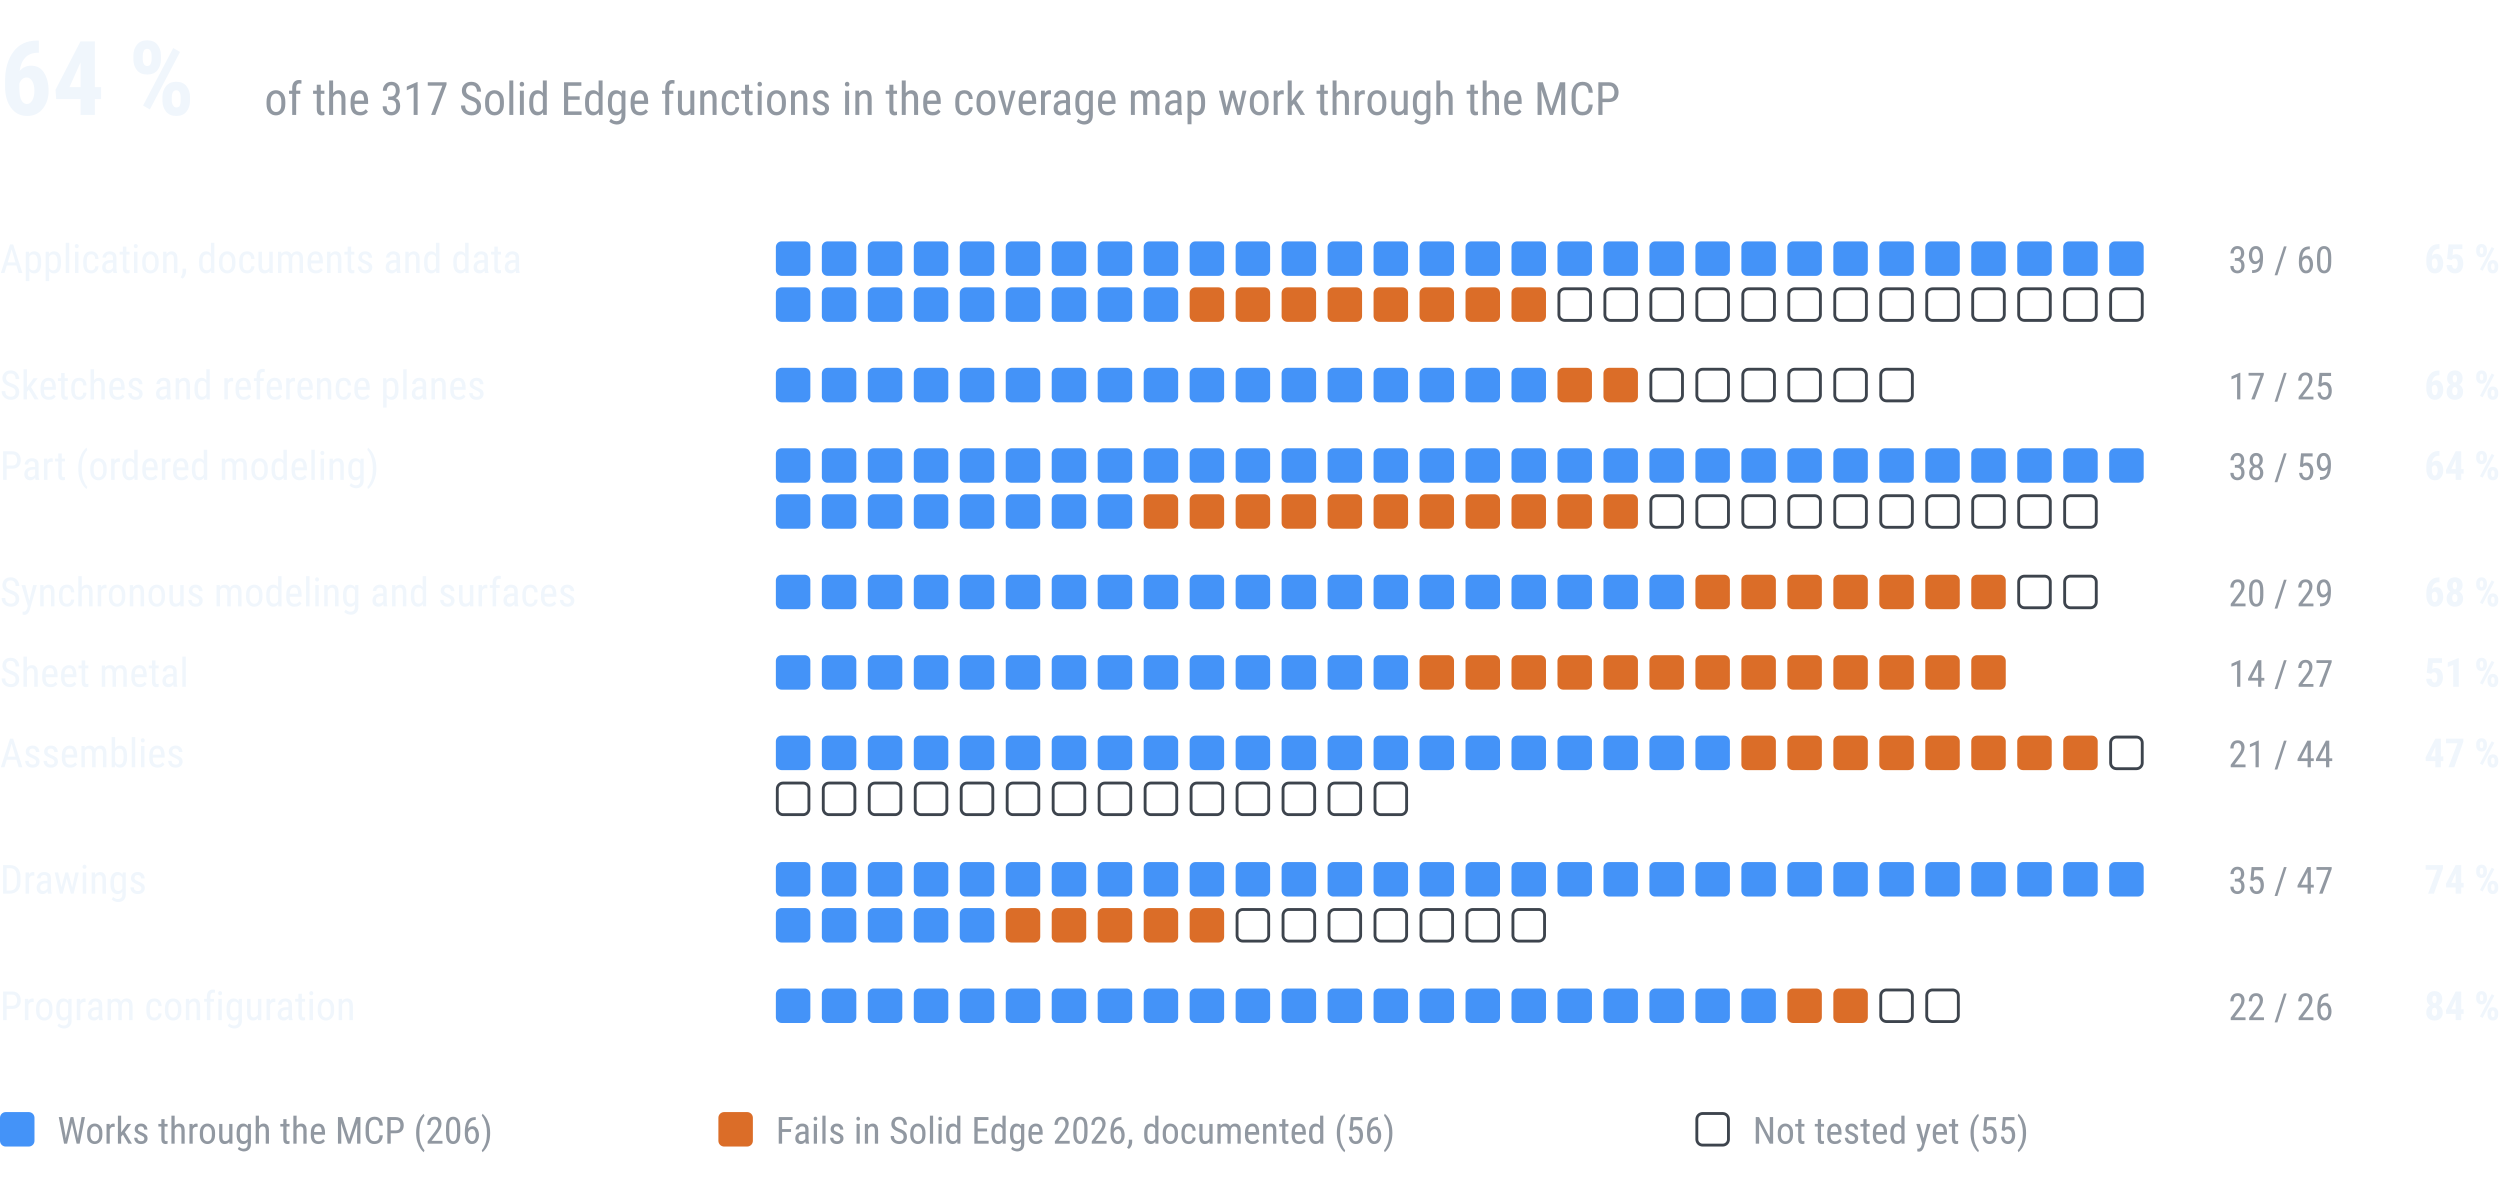
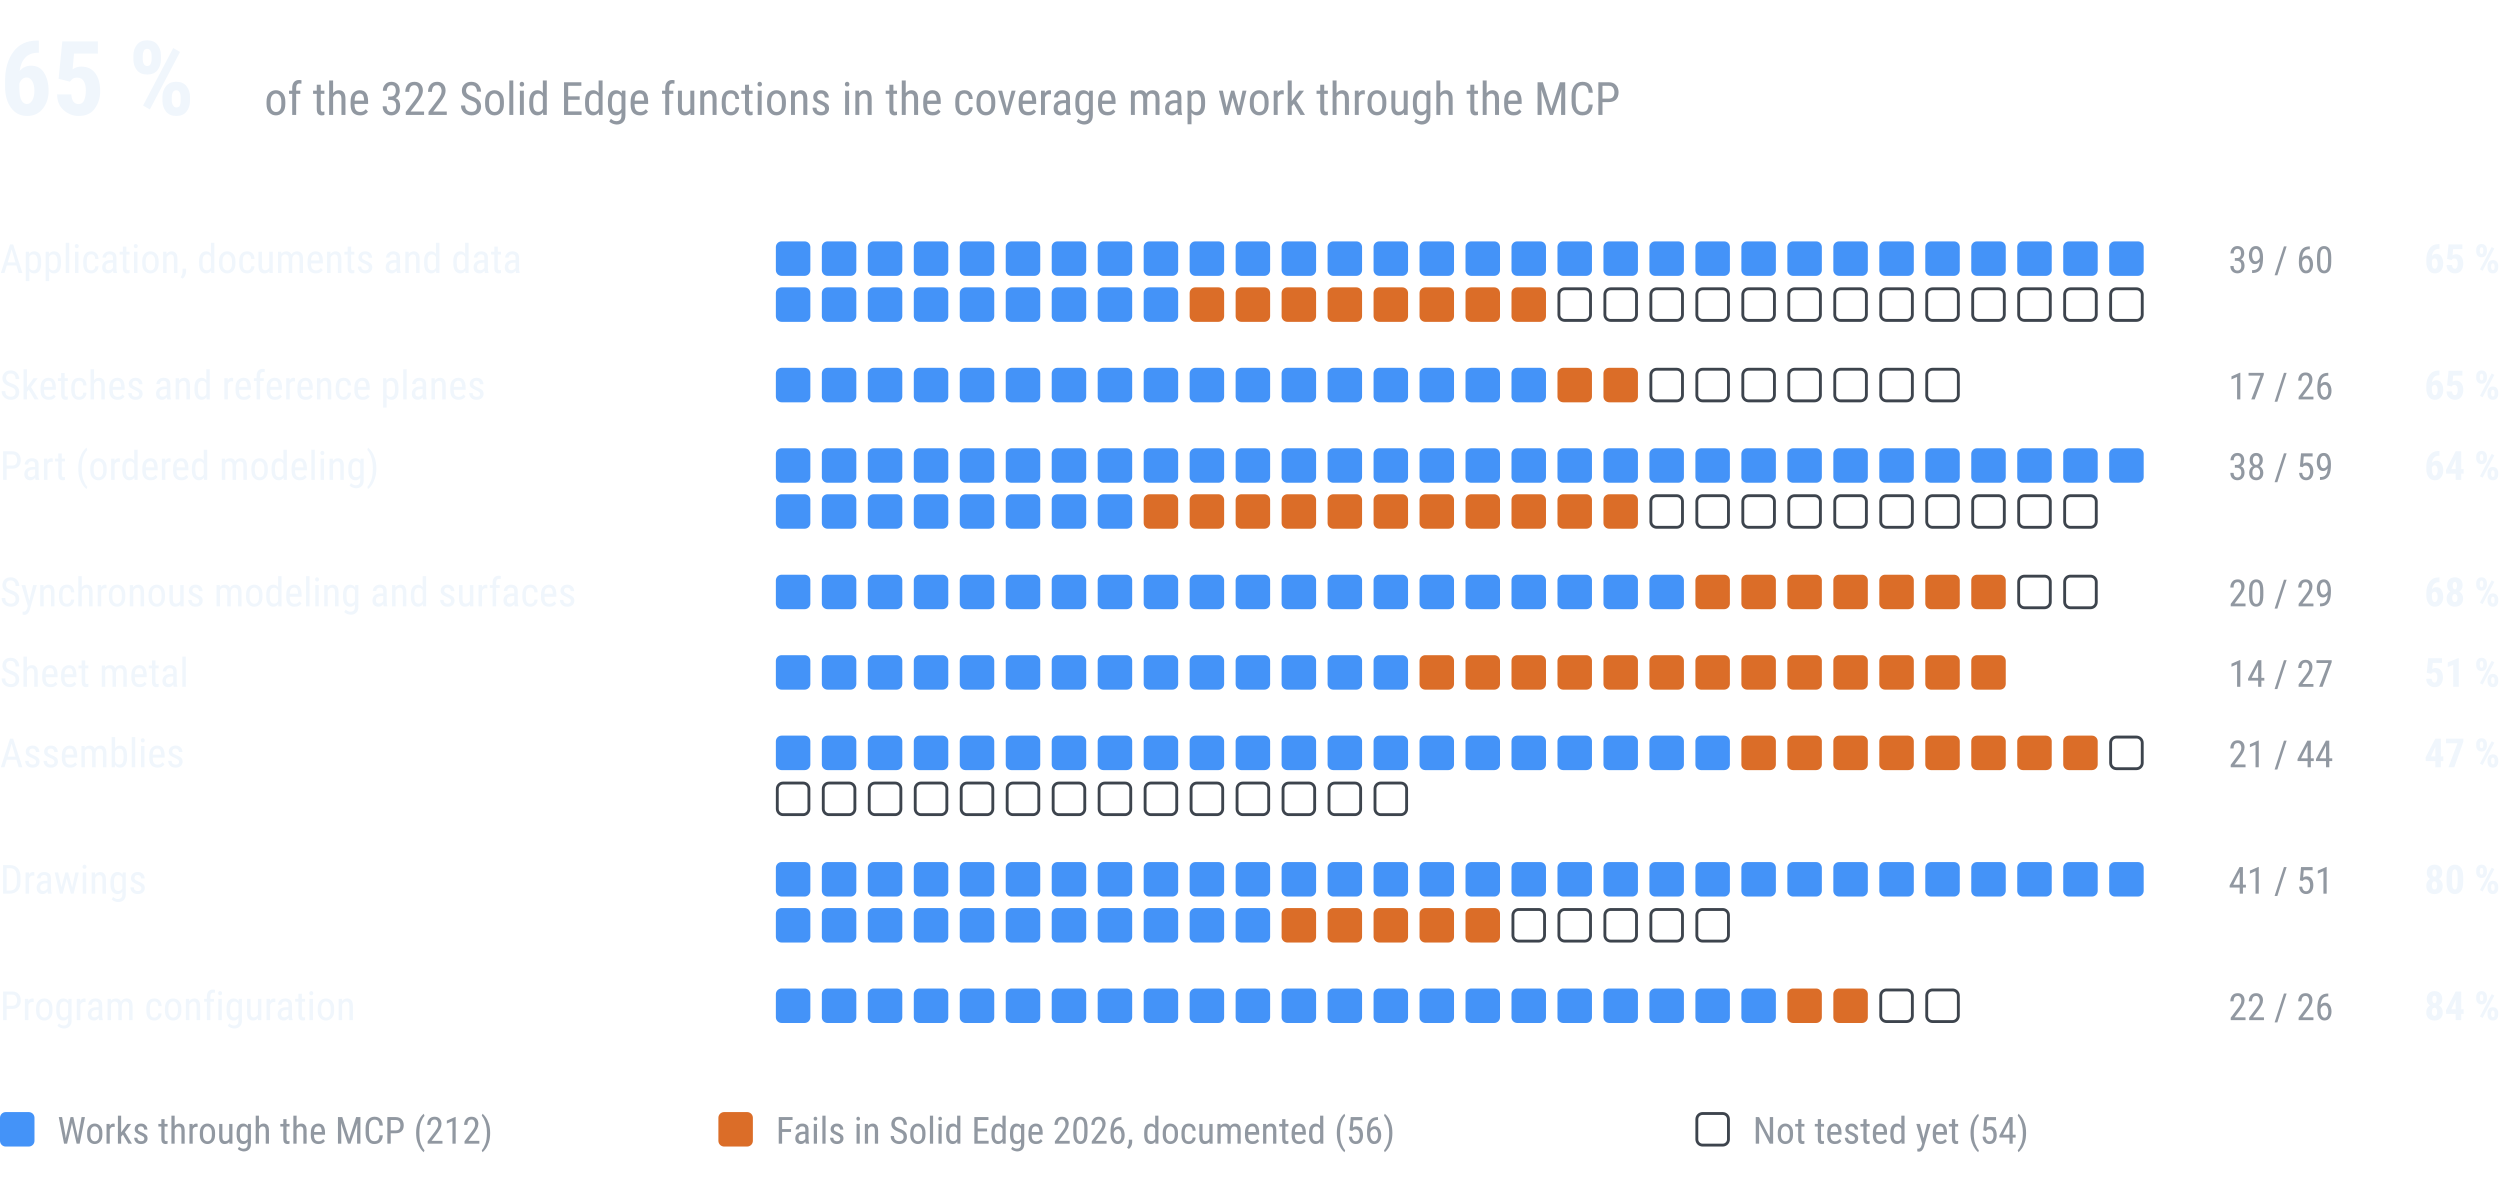
<svg xmlns="http://www.w3.org/2000/svg" width="870" height="410" viewBox="0 0 870 410" role="img" aria-labelledby="title desc">
  <g font-family="Bahnschrift, 'DIN Alternate', 'DIN 1451', D-DIN, Barlow, 'Roboto Condensed', 'Arial Narrow', sans-serif">
-     <text x="0" y="40" font-size="36" font-weight="600" fill="#f0f6fc">64 %</text>
-     <text x="92" y="40" font-size="16" fill="#9198a1">of the 317 Solid Edge functions in the coverage map work through the MCP</text>
+     <text x="0" y="40" font-size="36" font-weight="600" fill="#f0f6fc">65 %</text>
+     <text x="92" y="40" font-size="16" fill="#9198a1">of the 322 Solid Edge functions in the coverage map work through the MCP</text>
    <text x="0" y="95" font-size="14" fill="#f0f6fc">Application, documents and data</text>
    <rect x="270" y="84" width="12" height="12" rx="2" fill="#4493f8" />
    <rect x="286" y="84" width="12" height="12" rx="2" fill="#4493f8" />
    <rect x="302" y="84" width="12" height="12" rx="2" fill="#4493f8" />
    <rect x="318" y="84" width="12" height="12" rx="2" fill="#4493f8" />
    <rect x="334" y="84" width="12" height="12" rx="2" fill="#4493f8" />
    <rect x="350" y="84" width="12" height="12" rx="2" fill="#4493f8" />
    <rect x="366" y="84" width="12" height="12" rx="2" fill="#4493f8" />
    <rect x="382" y="84" width="12" height="12" rx="2" fill="#4493f8" />
    <rect x="398" y="84" width="12" height="12" rx="2" fill="#4493f8" />
    <rect x="414" y="84" width="12" height="12" rx="2" fill="#4493f8" />
    <rect x="430" y="84" width="12" height="12" rx="2" fill="#4493f8" />
    <rect x="446" y="84" width="12" height="12" rx="2" fill="#4493f8" />
    <rect x="462" y="84" width="12" height="12" rx="2" fill="#4493f8" />
    <rect x="478" y="84" width="12" height="12" rx="2" fill="#4493f8" />
    <rect x="494" y="84" width="12" height="12" rx="2" fill="#4493f8" />
    <rect x="510" y="84" width="12" height="12" rx="2" fill="#4493f8" />
    <rect x="526" y="84" width="12" height="12" rx="2" fill="#4493f8" />
    <rect x="542" y="84" width="12" height="12" rx="2" fill="#4493f8" />
    <rect x="558" y="84" width="12" height="12" rx="2" fill="#4493f8" />
    <rect x="574" y="84" width="12" height="12" rx="2" fill="#4493f8" />
    <rect x="590" y="84" width="12" height="12" rx="2" fill="#4493f8" />
    <rect x="606" y="84" width="12" height="12" rx="2" fill="#4493f8" />
    <rect x="622" y="84" width="12" height="12" rx="2" fill="#4493f8" />
    <rect x="638" y="84" width="12" height="12" rx="2" fill="#4493f8" />
    <rect x="654" y="84" width="12" height="12" rx="2" fill="#4493f8" />
    <rect x="670" y="84" width="12" height="12" rx="2" fill="#4493f8" />
    <rect x="686" y="84" width="12" height="12" rx="2" fill="#4493f8" />
    <rect x="702" y="84" width="12" height="12" rx="2" fill="#4493f8" />
    <rect x="718" y="84" width="12" height="12" rx="2" fill="#4493f8" />
    <rect x="734" y="84" width="12" height="12" rx="2" fill="#4493f8" />
    <rect x="270" y="100" width="12" height="12" rx="2" fill="#4493f8" />
    <rect x="286" y="100" width="12" height="12" rx="2" fill="#4493f8" />
    <rect x="302" y="100" width="12" height="12" rx="2" fill="#4493f8" />
    <rect x="318" y="100" width="12" height="12" rx="2" fill="#4493f8" />
    <rect x="334" y="100" width="12" height="12" rx="2" fill="#4493f8" />
    <rect x="350" y="100" width="12" height="12" rx="2" fill="#4493f8" />
    <rect x="366" y="100" width="12" height="12" rx="2" fill="#4493f8" />
    <rect x="382" y="100" width="12" height="12" rx="2" fill="#4493f8" />
    <rect x="398" y="100" width="12" height="12" rx="2" fill="#4493f8" />
    <rect x="414" y="100" width="12" height="12" rx="2" fill="#db6d28" />
    <rect x="430" y="100" width="12" height="12" rx="2" fill="#db6d28" />
    <rect x="446" y="100" width="12" height="12" rx="2" fill="#db6d28" />
    <rect x="462" y="100" width="12" height="12" rx="2" fill="#db6d28" />
    <rect x="478" y="100" width="12" height="12" rx="2" fill="#db6d28" />
    <rect x="494" y="100" width="12" height="12" rx="2" fill="#db6d28" />
    <rect x="510" y="100" width="12" height="12" rx="2" fill="#db6d28" />
    <rect x="526" y="100" width="12" height="12" rx="2" fill="#db6d28" />
    <rect x="542.5" y="100.5" width="11" height="11" rx="2" fill="none" stroke="#3d444d" />
    <rect x="558.5" y="100.5" width="11" height="11" rx="2" fill="none" stroke="#3d444d" />
    <rect x="574.5" y="100.5" width="11" height="11" rx="2" fill="none" stroke="#3d444d" />
    <rect x="590.5" y="100.5" width="11" height="11" rx="2" fill="none" stroke="#3d444d" />
    <rect x="606.5" y="100.5" width="11" height="11" rx="2" fill="none" stroke="#3d444d" />
    <rect x="622.5" y="100.5" width="11" height="11" rx="2" fill="none" stroke="#3d444d" />
    <rect x="638.5" y="100.5" width="11" height="11" rx="2" fill="none" stroke="#3d444d" />
    <rect x="654.5" y="100.5" width="11" height="11" rx="2" fill="none" stroke="#3d444d" />
    <rect x="670.5" y="100.5" width="11" height="11" rx="2" fill="none" stroke="#3d444d" />
    <rect x="686.5" y="100.5" width="11" height="11" rx="2" fill="none" stroke="#3d444d" />
    <rect x="702.5" y="100.5" width="11" height="11" rx="2" fill="none" stroke="#3d444d" />
    <rect x="718.5" y="100.5" width="11" height="11" rx="2" fill="none" stroke="#3d444d" />
    <rect x="734.5" y="100.5" width="11" height="11" rx="2" fill="none" stroke="#3d444d" />
    <text x="812" y="95" font-size="13" text-anchor="end" fill="#9198a1">39 / 60</text>
    <text x="870" y="95" font-size="14" font-weight="600" text-anchor="end" fill="#f0f6fc">65 %</text>
    <text x="0" y="139" font-size="14" fill="#f0f6fc">Sketches and reference planes</text>
    <rect x="270" y="128" width="12" height="12" rx="2" fill="#4493f8" />
    <rect x="286" y="128" width="12" height="12" rx="2" fill="#4493f8" />
    <rect x="302" y="128" width="12" height="12" rx="2" fill="#4493f8" />
    <rect x="318" y="128" width="12" height="12" rx="2" fill="#4493f8" />
    <rect x="334" y="128" width="12" height="12" rx="2" fill="#4493f8" />
    <rect x="350" y="128" width="12" height="12" rx="2" fill="#4493f8" />
    <rect x="366" y="128" width="12" height="12" rx="2" fill="#4493f8" />
    <rect x="382" y="128" width="12" height="12" rx="2" fill="#4493f8" />
    <rect x="398" y="128" width="12" height="12" rx="2" fill="#4493f8" />
    <rect x="414" y="128" width="12" height="12" rx="2" fill="#4493f8" />
    <rect x="430" y="128" width="12" height="12" rx="2" fill="#4493f8" />
    <rect x="446" y="128" width="12" height="12" rx="2" fill="#4493f8" />
    <rect x="462" y="128" width="12" height="12" rx="2" fill="#4493f8" />
    <rect x="478" y="128" width="12" height="12" rx="2" fill="#4493f8" />
    <rect x="494" y="128" width="12" height="12" rx="2" fill="#4493f8" />
    <rect x="510" y="128" width="12" height="12" rx="2" fill="#4493f8" />
    <rect x="526" y="128" width="12" height="12" rx="2" fill="#4493f8" />
    <rect x="542" y="128" width="12" height="12" rx="2" fill="#db6d28" />
    <rect x="558" y="128" width="12" height="12" rx="2" fill="#db6d28" />
    <rect x="574.5" y="128.5" width="11" height="11" rx="2" fill="none" stroke="#3d444d" />
    <rect x="590.5" y="128.5" width="11" height="11" rx="2" fill="none" stroke="#3d444d" />
    <rect x="606.5" y="128.5" width="11" height="11" rx="2" fill="none" stroke="#3d444d" />
    <rect x="622.5" y="128.5" width="11" height="11" rx="2" fill="none" stroke="#3d444d" />
    <rect x="638.5" y="128.5" width="11" height="11" rx="2" fill="none" stroke="#3d444d" />
    <rect x="654.5" y="128.5" width="11" height="11" rx="2" fill="none" stroke="#3d444d" />
-     <text x="812" y="139" font-size="13" text-anchor="end" fill="#9198a1">17 / 25</text>
-     <text x="870" y="139" font-size="14" font-weight="600" text-anchor="end" fill="#f0f6fc">68 %</text>
+     <rect x="670.5" y="128.5" width="11" height="11" rx="2" fill="none" stroke="#3d444d" />
+     <text x="812" y="139" font-size="13" text-anchor="end" fill="#9198a1">17 / 26</text>
+     <text x="870" y="139" font-size="14" font-weight="600" text-anchor="end" fill="#f0f6fc">65 %</text>
    <text x="0" y="167" font-size="14" fill="#f0f6fc">Part (ordered modeling)</text>
    <rect x="270" y="156" width="12" height="12" rx="2" fill="#4493f8" />
    <rect x="286" y="156" width="12" height="12" rx="2" fill="#4493f8" />
    <rect x="302" y="156" width="12" height="12" rx="2" fill="#4493f8" />
    <rect x="318" y="156" width="12" height="12" rx="2" fill="#4493f8" />
    <rect x="334" y="156" width="12" height="12" rx="2" fill="#4493f8" />
    <rect x="350" y="156" width="12" height="12" rx="2" fill="#4493f8" />
    <rect x="366" y="156" width="12" height="12" rx="2" fill="#4493f8" />
    <rect x="382" y="156" width="12" height="12" rx="2" fill="#4493f8" />
    <rect x="398" y="156" width="12" height="12" rx="2" fill="#4493f8" />
    <rect x="414" y="156" width="12" height="12" rx="2" fill="#4493f8" />
    <rect x="430" y="156" width="12" height="12" rx="2" fill="#4493f8" />
    <rect x="446" y="156" width="12" height="12" rx="2" fill="#4493f8" />
    <rect x="462" y="156" width="12" height="12" rx="2" fill="#4493f8" />
    <rect x="478" y="156" width="12" height="12" rx="2" fill="#4493f8" />
    <rect x="494" y="156" width="12" height="12" rx="2" fill="#4493f8" />
    <rect x="510" y="156" width="12" height="12" rx="2" fill="#4493f8" />
    <rect x="526" y="156" width="12" height="12" rx="2" fill="#4493f8" />
    <rect x="542" y="156" width="12" height="12" rx="2" fill="#4493f8" />
    <rect x="558" y="156" width="12" height="12" rx="2" fill="#4493f8" />
    <rect x="574" y="156" width="12" height="12" rx="2" fill="#4493f8" />
    <rect x="590" y="156" width="12" height="12" rx="2" fill="#4493f8" />
    <rect x="606" y="156" width="12" height="12" rx="2" fill="#4493f8" />
    <rect x="622" y="156" width="12" height="12" rx="2" fill="#4493f8" />
    <rect x="638" y="156" width="12" height="12" rx="2" fill="#4493f8" />
    <rect x="654" y="156" width="12" height="12" rx="2" fill="#4493f8" />
    <rect x="670" y="156" width="12" height="12" rx="2" fill="#4493f8" />
    <rect x="686" y="156" width="12" height="12" rx="2" fill="#4493f8" />
    <rect x="702" y="156" width="12" height="12" rx="2" fill="#4493f8" />
    <rect x="718" y="156" width="12" height="12" rx="2" fill="#4493f8" />
    <rect x="734" y="156" width="12" height="12" rx="2" fill="#4493f8" />
    <rect x="270" y="172" width="12" height="12" rx="2" fill="#4493f8" />
    <rect x="286" y="172" width="12" height="12" rx="2" fill="#4493f8" />
    <rect x="302" y="172" width="12" height="12" rx="2" fill="#4493f8" />
    <rect x="318" y="172" width="12" height="12" rx="2" fill="#4493f8" />
    <rect x="334" y="172" width="12" height="12" rx="2" fill="#4493f8" />
    <rect x="350" y="172" width="12" height="12" rx="2" fill="#4493f8" />
    <rect x="366" y="172" width="12" height="12" rx="2" fill="#4493f8" />
    <rect x="382" y="172" width="12" height="12" rx="2" fill="#4493f8" />
    <rect x="398" y="172" width="12" height="12" rx="2" fill="#db6d28" />
    <rect x="414" y="172" width="12" height="12" rx="2" fill="#db6d28" />
    <rect x="430" y="172" width="12" height="12" rx="2" fill="#db6d28" />
    <rect x="446" y="172" width="12" height="12" rx="2" fill="#db6d28" />
    <rect x="462" y="172" width="12" height="12" rx="2" fill="#db6d28" />
    <rect x="478" y="172" width="12" height="12" rx="2" fill="#db6d28" />
    <rect x="494" y="172" width="12" height="12" rx="2" fill="#db6d28" />
    <rect x="510" y="172" width="12" height="12" rx="2" fill="#db6d28" />
    <rect x="526" y="172" width="12" height="12" rx="2" fill="#db6d28" />
    <rect x="542" y="172" width="12" height="12" rx="2" fill="#db6d28" />
    <rect x="558" y="172" width="12" height="12" rx="2" fill="#db6d28" />
    <rect x="574.5" y="172.5" width="11" height="11" rx="2" fill="none" stroke="#3d444d" />
    <rect x="590.5" y="172.5" width="11" height="11" rx="2" fill="none" stroke="#3d444d" />
    <rect x="606.5" y="172.5" width="11" height="11" rx="2" fill="none" stroke="#3d444d" />
    <rect x="622.5" y="172.5" width="11" height="11" rx="2" fill="none" stroke="#3d444d" />
    <rect x="638.5" y="172.5" width="11" height="11" rx="2" fill="none" stroke="#3d444d" />
    <rect x="654.5" y="172.5" width="11" height="11" rx="2" fill="none" stroke="#3d444d" />
    <rect x="670.5" y="172.5" width="11" height="11" rx="2" fill="none" stroke="#3d444d" />
    <rect x="686.5" y="172.5" width="11" height="11" rx="2" fill="none" stroke="#3d444d" />
    <rect x="702.5" y="172.5" width="11" height="11" rx="2" fill="none" stroke="#3d444d" />
    <rect x="718.5" y="172.5" width="11" height="11" rx="2" fill="none" stroke="#3d444d" />
    <text x="812" y="167" font-size="13" text-anchor="end" fill="#9198a1">38 / 59</text>
    <text x="870" y="167" font-size="14" font-weight="600" text-anchor="end" fill="#f0f6fc">64 %</text>
    <text x="0" y="211" font-size="14" fill="#f0f6fc">Synchronous modeling and surfaces</text>
    <rect x="270" y="200" width="12" height="12" rx="2" fill="#4493f8" />
    <rect x="286" y="200" width="12" height="12" rx="2" fill="#4493f8" />
    <rect x="302" y="200" width="12" height="12" rx="2" fill="#4493f8" />
    <rect x="318" y="200" width="12" height="12" rx="2" fill="#4493f8" />
    <rect x="334" y="200" width="12" height="12" rx="2" fill="#4493f8" />
    <rect x="350" y="200" width="12" height="12" rx="2" fill="#4493f8" />
    <rect x="366" y="200" width="12" height="12" rx="2" fill="#4493f8" />
    <rect x="382" y="200" width="12" height="12" rx="2" fill="#4493f8" />
    <rect x="398" y="200" width="12" height="12" rx="2" fill="#4493f8" />
    <rect x="414" y="200" width="12" height="12" rx="2" fill="#4493f8" />
    <rect x="430" y="200" width="12" height="12" rx="2" fill="#4493f8" />
    <rect x="446" y="200" width="12" height="12" rx="2" fill="#4493f8" />
    <rect x="462" y="200" width="12" height="12" rx="2" fill="#4493f8" />
    <rect x="478" y="200" width="12" height="12" rx="2" fill="#4493f8" />
    <rect x="494" y="200" width="12" height="12" rx="2" fill="#4493f8" />
    <rect x="510" y="200" width="12" height="12" rx="2" fill="#4493f8" />
    <rect x="526" y="200" width="12" height="12" rx="2" fill="#4493f8" />
    <rect x="542" y="200" width="12" height="12" rx="2" fill="#4493f8" />
    <rect x="558" y="200" width="12" height="12" rx="2" fill="#4493f8" />
    <rect x="574" y="200" width="12" height="12" rx="2" fill="#4493f8" />
    <rect x="590" y="200" width="12" height="12" rx="2" fill="#db6d28" />
    <rect x="606" y="200" width="12" height="12" rx="2" fill="#db6d28" />
    <rect x="622" y="200" width="12" height="12" rx="2" fill="#db6d28" />
    <rect x="638" y="200" width="12" height="12" rx="2" fill="#db6d28" />
    <rect x="654" y="200" width="12" height="12" rx="2" fill="#db6d28" />
    <rect x="670" y="200" width="12" height="12" rx="2" fill="#db6d28" />
    <rect x="686" y="200" width="12" height="12" rx="2" fill="#db6d28" />
    <rect x="702.5" y="200.5" width="11" height="11" rx="2" fill="none" stroke="#3d444d" />
    <rect x="718.5" y="200.5" width="11" height="11" rx="2" fill="none" stroke="#3d444d" />
    <text x="812" y="211" font-size="13" text-anchor="end" fill="#9198a1">20 / 29</text>
    <text x="870" y="211" font-size="14" font-weight="600" text-anchor="end" fill="#f0f6fc">68 %</text>
    <text x="0" y="239" font-size="14" fill="#f0f6fc">Sheet metal</text>
    <rect x="270" y="228" width="12" height="12" rx="2" fill="#4493f8" />
    <rect x="286" y="228" width="12" height="12" rx="2" fill="#4493f8" />
    <rect x="302" y="228" width="12" height="12" rx="2" fill="#4493f8" />
    <rect x="318" y="228" width="12" height="12" rx="2" fill="#4493f8" />
    <rect x="334" y="228" width="12" height="12" rx="2" fill="#4493f8" />
    <rect x="350" y="228" width="12" height="12" rx="2" fill="#4493f8" />
    <rect x="366" y="228" width="12" height="12" rx="2" fill="#4493f8" />
    <rect x="382" y="228" width="12" height="12" rx="2" fill="#4493f8" />
    <rect x="398" y="228" width="12" height="12" rx="2" fill="#4493f8" />
    <rect x="414" y="228" width="12" height="12" rx="2" fill="#4493f8" />
    <rect x="430" y="228" width="12" height="12" rx="2" fill="#4493f8" />
    <rect x="446" y="228" width="12" height="12" rx="2" fill="#4493f8" />
    <rect x="462" y="228" width="12" height="12" rx="2" fill="#4493f8" />
    <rect x="478" y="228" width="12" height="12" rx="2" fill="#4493f8" />
    <rect x="494" y="228" width="12" height="12" rx="2" fill="#db6d28" />
    <rect x="510" y="228" width="12" height="12" rx="2" fill="#db6d28" />
    <rect x="526" y="228" width="12" height="12" rx="2" fill="#db6d28" />
    <rect x="542" y="228" width="12" height="12" rx="2" fill="#db6d28" />
    <rect x="558" y="228" width="12" height="12" rx="2" fill="#db6d28" />
    <rect x="574" y="228" width="12" height="12" rx="2" fill="#db6d28" />
    <rect x="590" y="228" width="12" height="12" rx="2" fill="#db6d28" />
    <rect x="606" y="228" width="12" height="12" rx="2" fill="#db6d28" />
    <rect x="622" y="228" width="12" height="12" rx="2" fill="#db6d28" />
    <rect x="638" y="228" width="12" height="12" rx="2" fill="#db6d28" />
    <rect x="654" y="228" width="12" height="12" rx="2" fill="#db6d28" />
    <rect x="670" y="228" width="12" height="12" rx="2" fill="#db6d28" />
    <rect x="686" y="228" width="12" height="12" rx="2" fill="#db6d28" />
    <text x="812" y="239" font-size="13" text-anchor="end" fill="#9198a1">14 / 27</text>
    <text x="870" y="239" font-size="14" font-weight="600" text-anchor="end" fill="#f0f6fc">51 %</text>
    <text x="0" y="267" font-size="14" fill="#f0f6fc">Assemblies</text>
    <rect x="270" y="256" width="12" height="12" rx="2" fill="#4493f8" />
    <rect x="286" y="256" width="12" height="12" rx="2" fill="#4493f8" />
    <rect x="302" y="256" width="12" height="12" rx="2" fill="#4493f8" />
    <rect x="318" y="256" width="12" height="12" rx="2" fill="#4493f8" />
    <rect x="334" y="256" width="12" height="12" rx="2" fill="#4493f8" />
    <rect x="350" y="256" width="12" height="12" rx="2" fill="#4493f8" />
    <rect x="366" y="256" width="12" height="12" rx="2" fill="#4493f8" />
    <rect x="382" y="256" width="12" height="12" rx="2" fill="#4493f8" />
    <rect x="398" y="256" width="12" height="12" rx="2" fill="#4493f8" />
    <rect x="414" y="256" width="12" height="12" rx="2" fill="#4493f8" />
    <rect x="430" y="256" width="12" height="12" rx="2" fill="#4493f8" />
    <rect x="446" y="256" width="12" height="12" rx="2" fill="#4493f8" />
    <rect x="462" y="256" width="12" height="12" rx="2" fill="#4493f8" />
    <rect x="478" y="256" width="12" height="12" rx="2" fill="#4493f8" />
    <rect x="494" y="256" width="12" height="12" rx="2" fill="#4493f8" />
    <rect x="510" y="256" width="12" height="12" rx="2" fill="#4493f8" />
    <rect x="526" y="256" width="12" height="12" rx="2" fill="#4493f8" />
    <rect x="542" y="256" width="12" height="12" rx="2" fill="#4493f8" />
    <rect x="558" y="256" width="12" height="12" rx="2" fill="#4493f8" />
    <rect x="574" y="256" width="12" height="12" rx="2" fill="#4493f8" />
    <rect x="590" y="256" width="12" height="12" rx="2" fill="#4493f8" />
    <rect x="606" y="256" width="12" height="12" rx="2" fill="#db6d28" />
    <rect x="622" y="256" width="12" height="12" rx="2" fill="#db6d28" />
    <rect x="638" y="256" width="12" height="12" rx="2" fill="#db6d28" />
    <rect x="654" y="256" width="12" height="12" rx="2" fill="#db6d28" />
    <rect x="670" y="256" width="12" height="12" rx="2" fill="#db6d28" />
    <rect x="686" y="256" width="12" height="12" rx="2" fill="#db6d28" />
    <rect x="702" y="256" width="12" height="12" rx="2" fill="#db6d28" />
    <rect x="718" y="256" width="12" height="12" rx="2" fill="#db6d28" />
    <rect x="734.5" y="256.5" width="11" height="11" rx="2" fill="none" stroke="#3d444d" />
    <rect x="270.5" y="272.5" width="11" height="11" rx="2" fill="none" stroke="#3d444d" />
    <rect x="286.5" y="272.5" width="11" height="11" rx="2" fill="none" stroke="#3d444d" />
    <rect x="302.5" y="272.5" width="11" height="11" rx="2" fill="none" stroke="#3d444d" />
    <rect x="318.5" y="272.5" width="11" height="11" rx="2" fill="none" stroke="#3d444d" />
    <rect x="334.5" y="272.5" width="11" height="11" rx="2" fill="none" stroke="#3d444d" />
    <rect x="350.5" y="272.5" width="11" height="11" rx="2" fill="none" stroke="#3d444d" />
    <rect x="366.5" y="272.5" width="11" height="11" rx="2" fill="none" stroke="#3d444d" />
    <rect x="382.5" y="272.5" width="11" height="11" rx="2" fill="none" stroke="#3d444d" />
    <rect x="398.5" y="272.5" width="11" height="11" rx="2" fill="none" stroke="#3d444d" />
    <rect x="414.5" y="272.5" width="11" height="11" rx="2" fill="none" stroke="#3d444d" />
    <rect x="430.5" y="272.5" width="11" height="11" rx="2" fill="none" stroke="#3d444d" />
    <rect x="446.5" y="272.5" width="11" height="11" rx="2" fill="none" stroke="#3d444d" />
    <rect x="462.5" y="272.5" width="11" height="11" rx="2" fill="none" stroke="#3d444d" />
    <rect x="478.5" y="272.5" width="11" height="11" rx="2" fill="none" stroke="#3d444d" />
    <text x="812" y="267" font-size="13" text-anchor="end" fill="#9198a1">21 / 44</text>
    <text x="870" y="267" font-size="14" font-weight="600" text-anchor="end" fill="#f0f6fc">47 %</text>
    <text x="0" y="311" font-size="14" fill="#f0f6fc">Drawings</text>
    <rect x="270" y="300" width="12" height="12" rx="2" fill="#4493f8" />
    <rect x="286" y="300" width="12" height="12" rx="2" fill="#4493f8" />
    <rect x="302" y="300" width="12" height="12" rx="2" fill="#4493f8" />
    <rect x="318" y="300" width="12" height="12" rx="2" fill="#4493f8" />
    <rect x="334" y="300" width="12" height="12" rx="2" fill="#4493f8" />
    <rect x="350" y="300" width="12" height="12" rx="2" fill="#4493f8" />
    <rect x="366" y="300" width="12" height="12" rx="2" fill="#4493f8" />
    <rect x="382" y="300" width="12" height="12" rx="2" fill="#4493f8" />
    <rect x="398" y="300" width="12" height="12" rx="2" fill="#4493f8" />
    <rect x="414" y="300" width="12" height="12" rx="2" fill="#4493f8" />
    <rect x="430" y="300" width="12" height="12" rx="2" fill="#4493f8" />
    <rect x="446" y="300" width="12" height="12" rx="2" fill="#4493f8" />
    <rect x="462" y="300" width="12" height="12" rx="2" fill="#4493f8" />
    <rect x="478" y="300" width="12" height="12" rx="2" fill="#4493f8" />
    <rect x="494" y="300" width="12" height="12" rx="2" fill="#4493f8" />
    <rect x="510" y="300" width="12" height="12" rx="2" fill="#4493f8" />
    <rect x="526" y="300" width="12" height="12" rx="2" fill="#4493f8" />
    <rect x="542" y="300" width="12" height="12" rx="2" fill="#4493f8" />
    <rect x="558" y="300" width="12" height="12" rx="2" fill="#4493f8" />
    <rect x="574" y="300" width="12" height="12" rx="2" fill="#4493f8" />
    <rect x="590" y="300" width="12" height="12" rx="2" fill="#4493f8" />
    <rect x="606" y="300" width="12" height="12" rx="2" fill="#4493f8" />
    <rect x="622" y="300" width="12" height="12" rx="2" fill="#4493f8" />
    <rect x="638" y="300" width="12" height="12" rx="2" fill="#4493f8" />
    <rect x="654" y="300" width="12" height="12" rx="2" fill="#4493f8" />
    <rect x="670" y="300" width="12" height="12" rx="2" fill="#4493f8" />
    <rect x="686" y="300" width="12" height="12" rx="2" fill="#4493f8" />
    <rect x="702" y="300" width="12" height="12" rx="2" fill="#4493f8" />
    <rect x="718" y="300" width="12" height="12" rx="2" fill="#4493f8" />
    <rect x="734" y="300" width="12" height="12" rx="2" fill="#4493f8" />
    <rect x="270" y="316" width="12" height="12" rx="2" fill="#4493f8" />
    <rect x="286" y="316" width="12" height="12" rx="2" fill="#4493f8" />
    <rect x="302" y="316" width="12" height="12" rx="2" fill="#4493f8" />
    <rect x="318" y="316" width="12" height="12" rx="2" fill="#4493f8" />
    <rect x="334" y="316" width="12" height="12" rx="2" fill="#4493f8" />
-     <rect x="350" y="316" width="12" height="12" rx="2" fill="#db6d28" />
-     <rect x="366" y="316" width="12" height="12" rx="2" fill="#db6d28" />
-     <rect x="382" y="316" width="12" height="12" rx="2" fill="#db6d28" />
-     <rect x="398" y="316" width="12" height="12" rx="2" fill="#db6d28" />
-     <rect x="414" y="316" width="12" height="12" rx="2" fill="#db6d28" />
-     <rect x="430.5" y="316.5" width="11" height="11" rx="2" fill="none" stroke="#3d444d" />
-     <rect x="446.5" y="316.5" width="11" height="11" rx="2" fill="none" stroke="#3d444d" />
-     <rect x="462.5" y="316.5" width="11" height="11" rx="2" fill="none" stroke="#3d444d" />
-     <rect x="478.5" y="316.5" width="11" height="11" rx="2" fill="none" stroke="#3d444d" />
-     <rect x="494.5" y="316.5" width="11" height="11" rx="2" fill="none" stroke="#3d444d" />
-     <rect x="510.5" y="316.5" width="11" height="11" rx="2" fill="none" stroke="#3d444d" />
+     <rect x="350" y="316" width="12" height="12" rx="2" fill="#4493f8" />
+     <rect x="366" y="316" width="12" height="12" rx="2" fill="#4493f8" />
+     <rect x="382" y="316" width="12" height="12" rx="2" fill="#4493f8" />
+     <rect x="398" y="316" width="12" height="12" rx="2" fill="#4493f8" />
+     <rect x="414" y="316" width="12" height="12" rx="2" fill="#4493f8" />
+     <rect x="430" y="316" width="12" height="12" rx="2" fill="#4493f8" />
+     <rect x="446" y="316" width="12" height="12" rx="2" fill="#db6d28" />
+     <rect x="462" y="316" width="12" height="12" rx="2" fill="#db6d28" />
+     <rect x="478" y="316" width="12" height="12" rx="2" fill="#db6d28" />
+     <rect x="494" y="316" width="12" height="12" rx="2" fill="#db6d28" />
+     <rect x="510" y="316" width="12" height="12" rx="2" fill="#db6d28" />
    <rect x="526.5" y="316.5" width="11" height="11" rx="2" fill="none" stroke="#3d444d" />
-     <text x="812" y="311" font-size="13" text-anchor="end" fill="#9198a1">35 / 47</text>
-     <text x="870" y="311" font-size="14" font-weight="600" text-anchor="end" fill="#f0f6fc">74 %</text>
+     <rect x="542.5" y="316.5" width="11" height="11" rx="2" fill="none" stroke="#3d444d" />
+     <rect x="558.5" y="316.5" width="11" height="11" rx="2" fill="none" stroke="#3d444d" />
+     <rect x="574.5" y="316.5" width="11" height="11" rx="2" fill="none" stroke="#3d444d" />
+     <rect x="590.5" y="316.5" width="11" height="11" rx="2" fill="none" stroke="#3d444d" />
+     <text x="812" y="311" font-size="13" text-anchor="end" fill="#9198a1">41 / 51</text>
+     <text x="870" y="311" font-size="14" font-weight="600" text-anchor="end" fill="#f0f6fc">80 %</text>
    <text x="0" y="355" font-size="14" fill="#f0f6fc">Program configuration</text>
    <rect x="270" y="344" width="12" height="12" rx="2" fill="#4493f8" />
    <rect x="286" y="344" width="12" height="12" rx="2" fill="#4493f8" />
    <rect x="302" y="344" width="12" height="12" rx="2" fill="#4493f8" />
    <rect x="318" y="344" width="12" height="12" rx="2" fill="#4493f8" />
    <rect x="334" y="344" width="12" height="12" rx="2" fill="#4493f8" />
    <rect x="350" y="344" width="12" height="12" rx="2" fill="#4493f8" />
    <rect x="366" y="344" width="12" height="12" rx="2" fill="#4493f8" />
    <rect x="382" y="344" width="12" height="12" rx="2" fill="#4493f8" />
    <rect x="398" y="344" width="12" height="12" rx="2" fill="#4493f8" />
    <rect x="414" y="344" width="12" height="12" rx="2" fill="#4493f8" />
    <rect x="430" y="344" width="12" height="12" rx="2" fill="#4493f8" />
    <rect x="446" y="344" width="12" height="12" rx="2" fill="#4493f8" />
    <rect x="462" y="344" width="12" height="12" rx="2" fill="#4493f8" />
    <rect x="478" y="344" width="12" height="12" rx="2" fill="#4493f8" />
    <rect x="494" y="344" width="12" height="12" rx="2" fill="#4493f8" />
    <rect x="510" y="344" width="12" height="12" rx="2" fill="#4493f8" />
    <rect x="526" y="344" width="12" height="12" rx="2" fill="#4493f8" />
    <rect x="542" y="344" width="12" height="12" rx="2" fill="#4493f8" />
    <rect x="558" y="344" width="12" height="12" rx="2" fill="#4493f8" />
    <rect x="574" y="344" width="12" height="12" rx="2" fill="#4493f8" />
    <rect x="590" y="344" width="12" height="12" rx="2" fill="#4493f8" />
    <rect x="606" y="344" width="12" height="12" rx="2" fill="#4493f8" />
    <rect x="622" y="344" width="12" height="12" rx="2" fill="#db6d28" />
    <rect x="638" y="344" width="12" height="12" rx="2" fill="#db6d28" />
    <rect x="654.5" y="344.5" width="11" height="11" rx="2" fill="none" stroke="#3d444d" />
    <rect x="670.5" y="344.5" width="11" height="11" rx="2" fill="none" stroke="#3d444d" />
    <text x="812" y="355" font-size="13" text-anchor="end" fill="#9198a1">22 / 26</text>
    <text x="870" y="355" font-size="14" font-weight="600" text-anchor="end" fill="#f0f6fc">84 %</text>
    <rect x="0" y="387" width="12" height="12" rx="2" fill="#4493f8" />
-     <text x="20" y="398" font-size="13" fill="#9198a1">Works through the MCP (206)</text>
+     <text x="20" y="398" font-size="13" fill="#9198a1">Works through the MCP (212)</text>
    <rect x="250" y="387" width="12" height="12" rx="2" fill="#db6d28" />
    <text x="270" y="398" font-size="13" fill="#9198a1">Fails in Solid Edge 2026, documented (56)</text>
    <rect x="590.5" y="387.5" width="11" height="11" rx="2" fill="none" stroke="#3d444d" />
-     <text x="610" y="398" font-size="13" fill="#9198a1">Not tested yet (55)</text>
+     <text x="610" y="398" font-size="13" fill="#9198a1">Not tested yet (54)</text>
  </g>
</svg>
